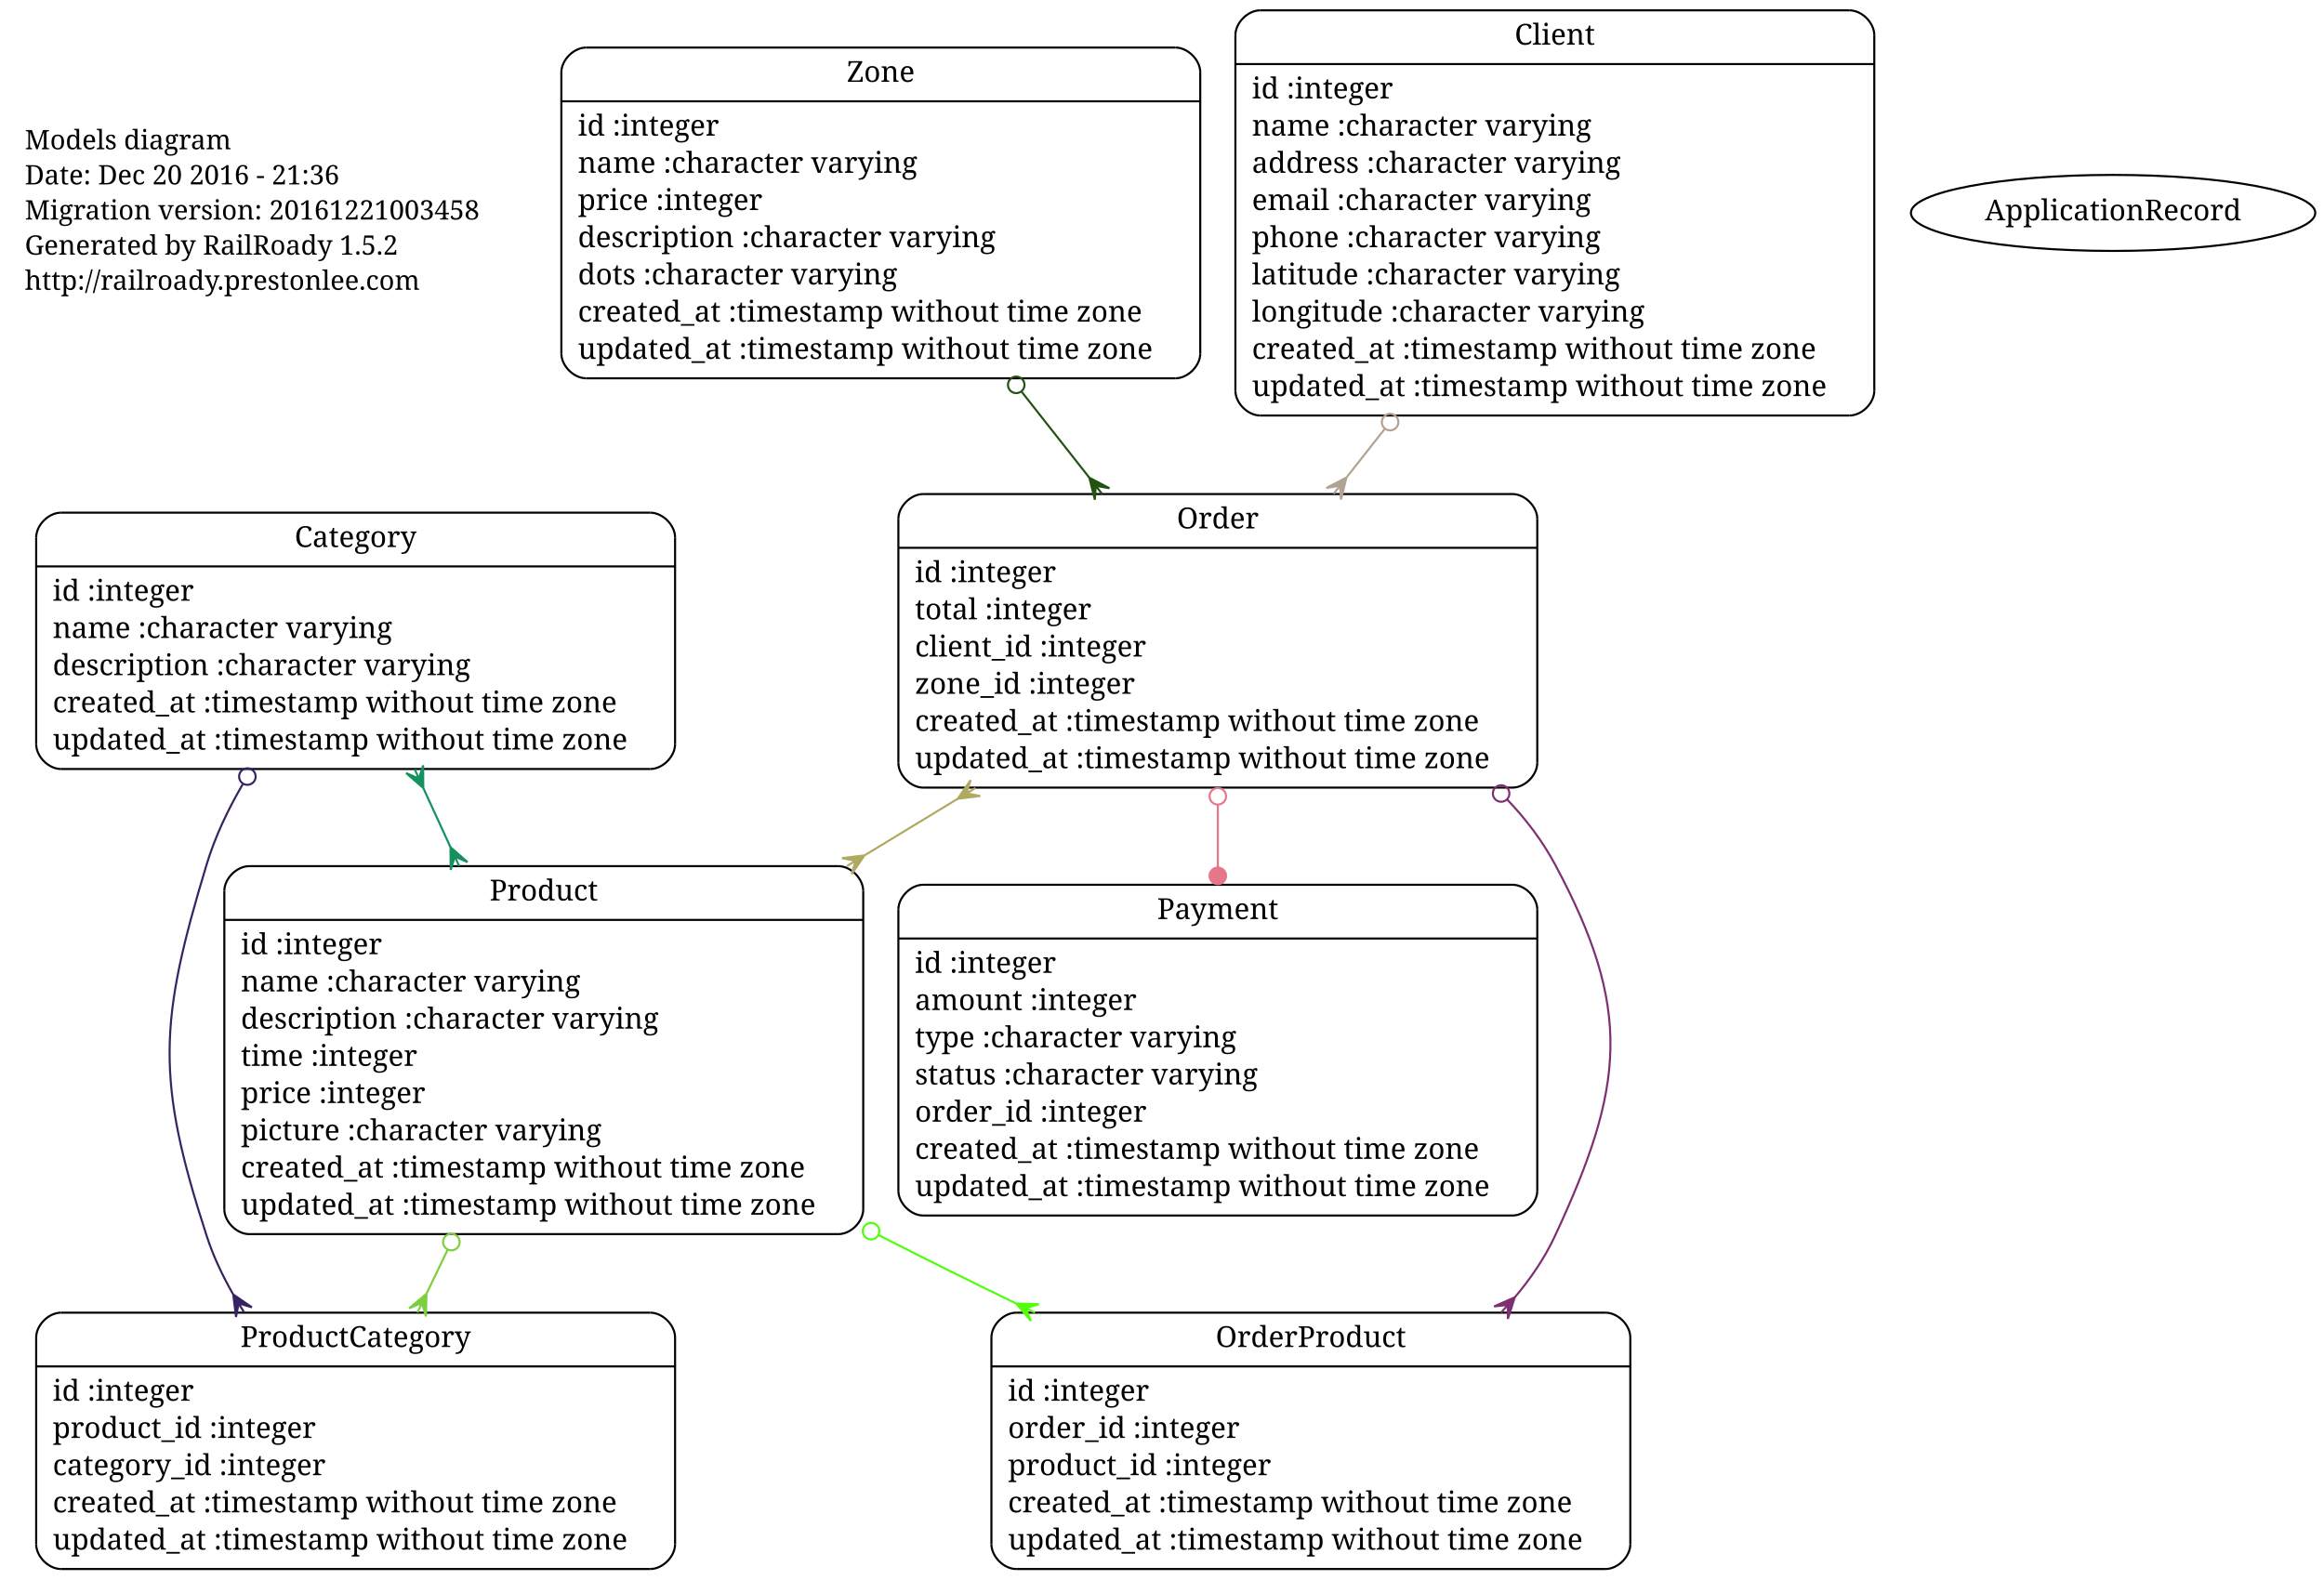
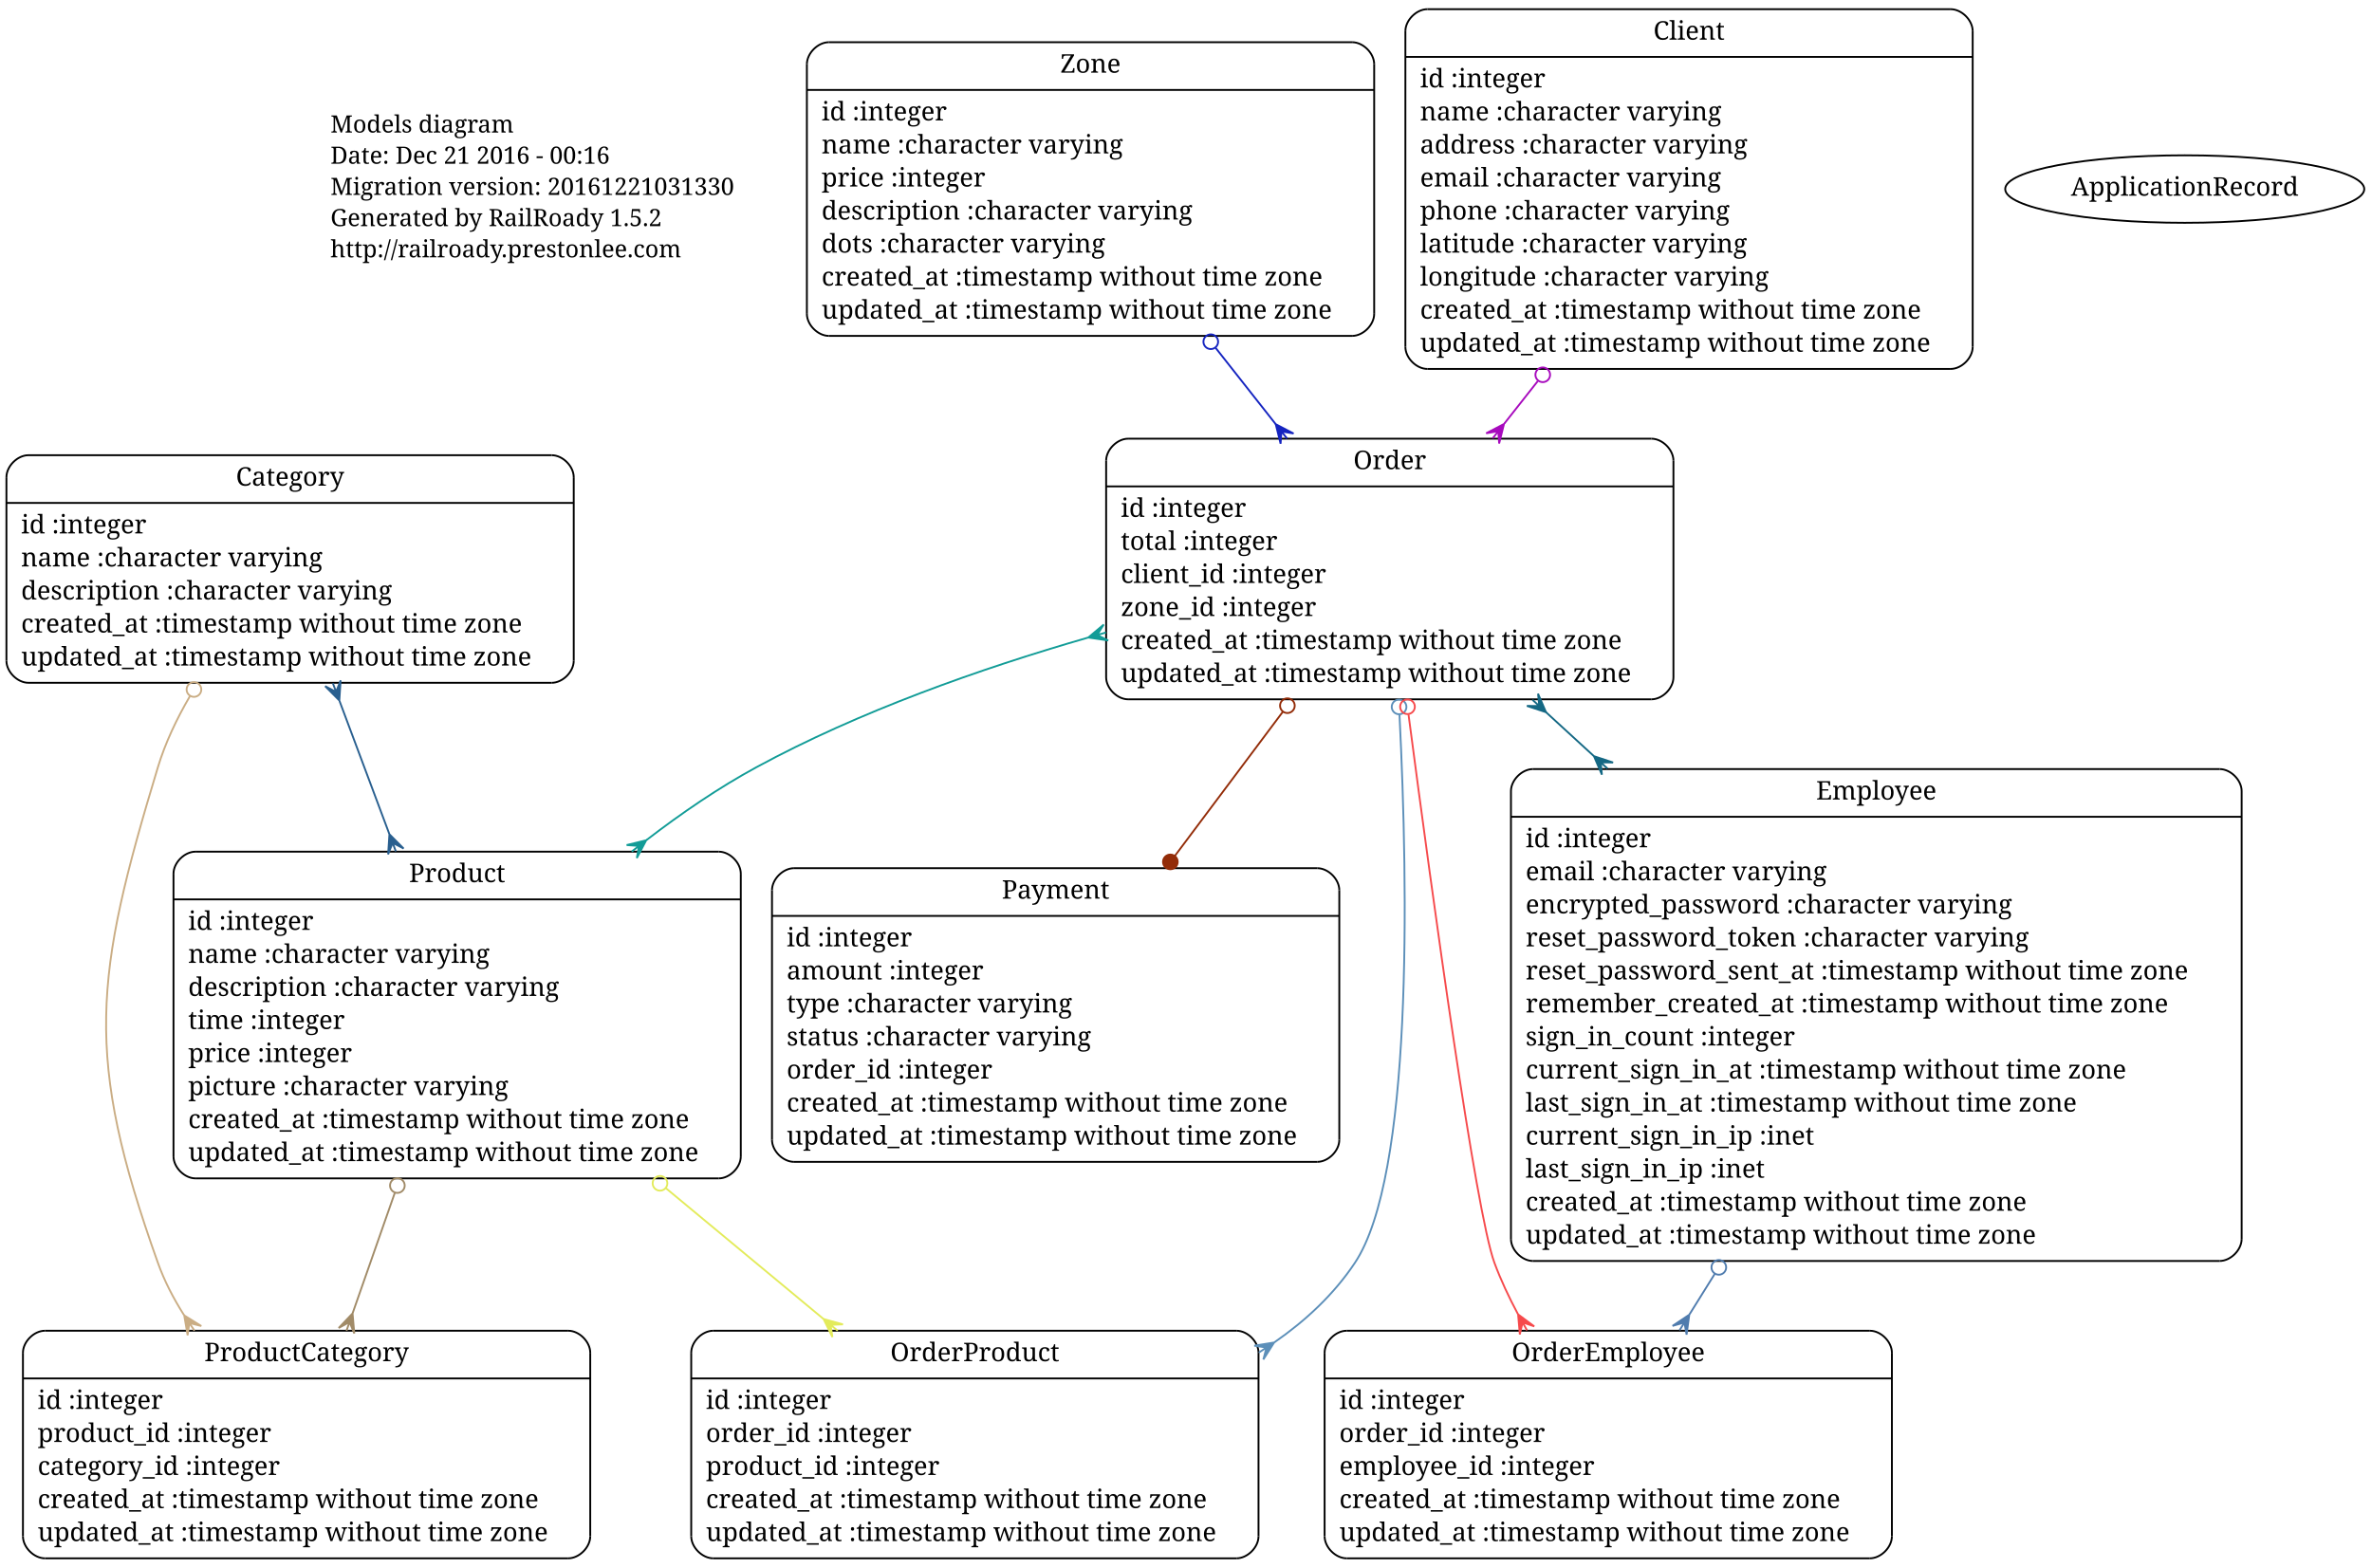
- <svg xmlns="http://www.w3.org/2000/svg" width="1124pt" height="764pt" viewBox="0.00 0.00 1124.00 764.00">
-   <g id="graph1" class="graph" transform="scale(1 1) rotate(0) translate(4 760)">
-     <polygon fill="none" stroke="none" points="-4,5 -4,-760 1121,-760 1121,5 -4,5" />
+ <svg xmlns="http://www.w3.org/2000/svg" width="1292pt" height="854pt" viewBox="0.00 0.00 1292.00 854.00">
+   <g id="graph1" class="graph" transform="scale(1 1) rotate(0) translate(4 850)">
+     <polygon fill="none" stroke="none" points="-4,5 -4,-850 1289,-850 1289,5 -4,5" />
    <g id="node1" class="node">
-       <text text-anchor="start" x="8" y="-687.8" font-family="Times Roman,serif" font-size="13.00">Models diagram</text>
-       <text text-anchor="start" x="8" y="-670.8" font-family="Times Roman,serif" font-size="13.00">Date: Dec 20 2016 - 21:36</text>
-       <text text-anchor="start" x="8" y="-653.8" font-family="Times Roman,serif" font-size="13.00">Migration version: 20161221003458</text>
-       <text text-anchor="start" x="8" y="-636.8" font-family="Times Roman,serif" font-size="13.00">Generated by RailRoady 1.5.2</text>
-       <text text-anchor="start" x="8" y="-619.8" font-family="Times Roman,serif" font-size="13.00">http://railroady.prestonlee.com</text>
+       <text text-anchor="start" x="176" y="-777.8" font-family="Times Roman,serif" font-size="13.00">Models diagram</text>
+       <text text-anchor="start" x="176" y="-760.8" font-family="Times Roman,serif" font-size="13.00">Date: Dec 21 2016 - 00:16</text>
+       <text text-anchor="start" x="176" y="-743.8" font-family="Times Roman,serif" font-size="13.00">Migration version: 20161221031330</text>
+       <text text-anchor="start" x="176" y="-726.8" font-family="Times Roman,serif" font-size="13.00">Generated by RailRoady 1.5.2</text>
+       <text text-anchor="start" x="176" y="-709.8" font-family="Times Roman,serif" font-size="13.00">http://railroady.prestonlee.com</text>
    </g>
    <g id="node2" class="node">
-       <polyline fill="none" stroke="black" points="25.5,-388 310.5,-388 " />
-       <path fill="none" stroke="black" d="M310.5,-388C316.5,-388 322.5,-394 322.5,-400" />
-       <polyline fill="none" stroke="black" points="322.5,-400 322.5,-500 " />
-       <path fill="none" stroke="black" d="M322.5,-500C322.5,-506 316.5,-512 310.5,-512" />
-       <polyline fill="none" stroke="black" points="310.5,-512 25.5,-512 " />
-       <path fill="none" stroke="black" d="M25.5,-512C19.5,-512 13.5,-506 13.5,-500" />
-       <polyline fill="none" stroke="black" points="13.5,-500 13.5,-400 " />
-       <path fill="none" stroke="black" d="M13.5,-400C13.5,-394 19.5,-388 25.5,-388" />
-       <text text-anchor="middle" x="168" y="-495.4" font-family="Times Roman,serif" font-size="14.00">Category</text>
-       <polyline fill="none" stroke="black" points="13.5,-486 322.5,-486 " />
-       <text text-anchor="start" x="21.5" y="-469.4" font-family="Times Roman,serif" font-size="14.00">id :integer</text>
-       <text text-anchor="start" x="21.5" y="-451.4" font-family="Times Roman,serif" font-size="14.00">name :character varying</text>
-       <text text-anchor="start" x="21.5" y="-433.4" font-family="Times Roman,serif" font-size="14.00">description :character varying</text>
-       <text text-anchor="start" x="21.5" y="-415.4" font-family="Times Roman,serif" font-size="14.00">created_at :timestamp without time zone</text>
-       <text text-anchor="start" x="21.5" y="-397.4" font-family="Times Roman,serif" font-size="14.00">updated_at :timestamp without time zone</text>
+       <polyline fill="none" stroke="black" points="11.5,-478 296.5,-478 " />
+       <path fill="none" stroke="black" d="M296.5,-478C302.5,-478 308.5,-484 308.5,-490" />
+       <polyline fill="none" stroke="black" points="308.5,-490 308.5,-590 " />
+       <path fill="none" stroke="black" d="M308.5,-590C308.5,-596 302.5,-602 296.5,-602" />
+       <polyline fill="none" stroke="black" points="296.5,-602 11.5,-602 " />
+       <path fill="none" stroke="black" d="M11.5,-602C5.5,-602 -0.5,-596 -0.5,-590" />
+       <polyline fill="none" stroke="black" points="-0.5,-590 -0.5,-490 " />
+       <path fill="none" stroke="black" d="M-0.5,-490C-0.5,-484 5.5,-478 11.5,-478" />
+       <text text-anchor="middle" x="154" y="-585.4" font-family="Times Roman,serif" font-size="14.00">Category</text>
+       <polyline fill="none" stroke="black" points="-0.5,-576 308.5,-576 " />
+       <text text-anchor="start" x="7.5" y="-559.4" font-family="Times Roman,serif" font-size="14.00">id :integer</text>
+       <text text-anchor="start" x="7.5" y="-541.4" font-family="Times Roman,serif" font-size="14.00">name :character varying</text>
+       <text text-anchor="start" x="7.5" y="-523.4" font-family="Times Roman,serif" font-size="14.00">description :character varying</text>
+       <text text-anchor="start" x="7.5" y="-505.4" font-family="Times Roman,serif" font-size="14.00">created_at :timestamp without time zone</text>
+       <text text-anchor="start" x="7.5" y="-487.4" font-family="Times Roman,serif" font-size="14.00">updated_at :timestamp without time zone</text>
    </g>
    <g id="node8" class="node">
-       <polyline fill="none" stroke="black" points="116.5,-163 401.5,-163 " />
-       <path fill="none" stroke="black" d="M401.5,-163C407.5,-163 413.5,-169 413.5,-175" />
-       <polyline fill="none" stroke="black" points="413.5,-175 413.5,-329 " />
-       <path fill="none" stroke="black" d="M413.5,-329C413.5,-335 407.5,-341 401.5,-341" />
-       <polyline fill="none" stroke="black" points="401.5,-341 116.5,-341 " />
-       <path fill="none" stroke="black" d="M116.5,-341C110.5,-341 104.5,-335 104.5,-329" />
-       <polyline fill="none" stroke="black" points="104.5,-329 104.5,-175 " />
-       <path fill="none" stroke="black" d="M104.5,-175C104.5,-169 110.5,-163 116.5,-163" />
-       <text text-anchor="middle" x="259" y="-324.4" font-family="Times Roman,serif" font-size="14.00">Product</text>
-       <polyline fill="none" stroke="black" points="104.5,-315 413.5,-315 " />
-       <text text-anchor="start" x="112.5" y="-298.4" font-family="Times Roman,serif" font-size="14.00">id :integer</text>
-       <text text-anchor="start" x="112.5" y="-280.4" font-family="Times Roman,serif" font-size="14.00">name :character varying</text>
-       <text text-anchor="start" x="112.5" y="-262.4" font-family="Times Roman,serif" font-size="14.00">description :character varying</text>
-       <text text-anchor="start" x="112.5" y="-244.4" font-family="Times Roman,serif" font-size="14.00">time :integer</text>
-       <text text-anchor="start" x="112.5" y="-226.4" font-family="Times Roman,serif" font-size="14.00">price :integer</text>
-       <text text-anchor="start" x="112.5" y="-208.4" font-family="Times Roman,serif" font-size="14.00">picture :character varying</text>
-       <text text-anchor="start" x="112.5" y="-190.4" font-family="Times Roman,serif" font-size="14.00">created_at :timestamp without time zone</text>
-       <text text-anchor="start" x="112.5" y="-172.4" font-family="Times Roman,serif" font-size="14.00">updated_at :timestamp without time zone</text>
+       <polyline fill="none" stroke="black" points="102.5,-208 387.5,-208 " />
+       <path fill="none" stroke="black" d="M387.5,-208C393.5,-208 399.5,-214 399.5,-220" />
+       <polyline fill="none" stroke="black" points="399.5,-220 399.5,-374 " />
+       <path fill="none" stroke="black" d="M399.5,-374C399.5,-380 393.5,-386 387.5,-386" />
+       <polyline fill="none" stroke="black" points="387.5,-386 102.5,-386 " />
+       <path fill="none" stroke="black" d="M102.5,-386C96.5,-386 90.5,-380 90.5,-374" />
+       <polyline fill="none" stroke="black" points="90.5,-374 90.5,-220 " />
+       <path fill="none" stroke="black" d="M90.5,-220C90.5,-214 96.5,-208 102.5,-208" />
+       <text text-anchor="middle" x="245" y="-369.4" font-family="Times Roman,serif" font-size="14.00">Product</text>
+       <polyline fill="none" stroke="black" points="90.5,-360 399.5,-360 " />
+       <text text-anchor="start" x="98.5" y="-343.4" font-family="Times Roman,serif" font-size="14.00">id :integer</text>
+       <text text-anchor="start" x="98.5" y="-325.4" font-family="Times Roman,serif" font-size="14.00">name :character varying</text>
+       <text text-anchor="start" x="98.5" y="-307.4" font-family="Times Roman,serif" font-size="14.00">description :character varying</text>
+       <text text-anchor="start" x="98.5" y="-289.4" font-family="Times Roman,serif" font-size="14.00">time :integer</text>
+       <text text-anchor="start" x="98.5" y="-271.4" font-family="Times Roman,serif" font-size="14.00">price :integer</text>
+       <text text-anchor="start" x="98.5" y="-253.4" font-family="Times Roman,serif" font-size="14.00">picture :character varying</text>
+       <text text-anchor="start" x="98.5" y="-235.4" font-family="Times Roman,serif" font-size="14.00">created_at :timestamp without time zone</text>
+       <text text-anchor="start" x="98.5" y="-217.4" font-family="Times Roman,serif" font-size="14.00">updated_at :timestamp without time zone</text>
    </g>
    <g id="edge4" class="edge">
-       <path fill="none" stroke="#14915e" d="M200.772,-378.695C205.022,-369.446 209.434,-359.847 213.841,-350.257" />
-       <polygon fill="#14915e" stroke="#14915e" points="200.719,-378.809 192.454,-386.016 198.631,-383.352 196.543,-387.895 196.543,-387.895 196.543,-387.895 198.631,-383.352 200.632,-389.774 200.719,-378.809 200.719,-378.809" />
-       <polygon fill="#14915e" stroke="#14915e" points="213.884,-350.164 222.149,-342.957 215.972,-345.621 218.06,-341.078 218.06,-341.078 218.06,-341.078 215.972,-345.621 213.971,-339.198 213.884,-350.164 213.884,-350.164" />
+       <path fill="none" stroke="#295f8f" d="M180.935,-468.076C189.43,-445.39 198.968,-419.921 208.036,-395.706" />
+       <polygon fill="#295f8f" stroke="#295f8f" points="180.824,-468.372 173.102,-476.159 179.07,-473.055 177.317,-477.737 177.317,-477.737 177.317,-477.737 179.07,-473.055 181.531,-479.315 180.824,-468.372 180.824,-468.372" />
+       <polygon fill="#295f8f" stroke="#295f8f" points="208.112,-395.503 215.833,-387.716 209.866,-390.82 211.619,-386.138 211.619,-386.138 211.619,-386.138 209.866,-390.82 207.405,-384.56 208.112,-395.503 208.112,-395.503" />
    </g>
    <g id="node9" class="node">
-       <polyline fill="none" stroke="black" points="25.5,-1 310.5,-1 " />
-       <path fill="none" stroke="black" d="M310.5,-1C316.5,-1 322.5,-7 322.5,-13" />
-       <polyline fill="none" stroke="black" points="322.5,-13 322.5,-113 " />
-       <path fill="none" stroke="black" d="M322.5,-113C322.5,-119 316.5,-125 310.5,-125" />
-       <polyline fill="none" stroke="black" points="310.5,-125 25.5,-125 " />
-       <path fill="none" stroke="black" d="M25.5,-125C19.5,-125 13.5,-119 13.5,-113" />
-       <polyline fill="none" stroke="black" points="13.5,-113 13.5,-13 " />
-       <path fill="none" stroke="black" d="M13.5,-13C13.5,-7 19.5,-1 25.5,-1" />
-       <text text-anchor="middle" x="168" y="-108.4" font-family="Times Roman,serif" font-size="14.00">ProductCategory</text>
-       <polyline fill="none" stroke="black" points="13.5,-99 322.5,-99 " />
-       <text text-anchor="start" x="21.5" y="-82.4" font-family="Times Roman,serif" font-size="14.00">id :integer</text>
-       <text text-anchor="start" x="21.5" y="-64.4" font-family="Times Roman,serif" font-size="14.00">product_id :integer</text>
-       <text text-anchor="start" x="21.5" y="-46.4" font-family="Times Roman,serif" font-size="14.00">category_id :integer</text>
-       <text text-anchor="start" x="21.5" y="-28.4" font-family="Times Roman,serif" font-size="14.00">created_at :timestamp without time zone</text>
-       <text text-anchor="start" x="21.5" y="-10.4" font-family="Times Roman,serif" font-size="14.00">updated_at :timestamp without time zone</text>
+       <polyline fill="none" stroke="black" points="20.5,-1 305.5,-1 " />
+       <path fill="none" stroke="black" d="M305.5,-1C311.5,-1 317.5,-7 317.5,-13" />
+       <polyline fill="none" stroke="black" points="317.5,-13 317.5,-113 " />
+       <path fill="none" stroke="black" d="M317.5,-113C317.5,-119 311.5,-125 305.5,-125" />
+       <polyline fill="none" stroke="black" points="305.5,-125 20.5,-125 " />
+       <path fill="none" stroke="black" d="M20.5,-125C14.5,-125 8.5,-119 8.5,-113" />
+       <polyline fill="none" stroke="black" points="8.5,-113 8.5,-13 " />
+       <path fill="none" stroke="black" d="M8.5,-13C8.5,-7 14.5,-1 20.5,-1" />
+       <text text-anchor="middle" x="163" y="-108.4" font-family="Times Roman,serif" font-size="14.00">ProductCategory</text>
+       <polyline fill="none" stroke="black" points="8.5,-99 317.5,-99 " />
+       <text text-anchor="start" x="16.5" y="-82.4" font-family="Times Roman,serif" font-size="14.00">id :integer</text>
+       <text text-anchor="start" x="16.5" y="-64.4" font-family="Times Roman,serif" font-size="14.00">product_id :integer</text>
+       <text text-anchor="start" x="16.5" y="-46.4" font-family="Times Roman,serif" font-size="14.00">category_id :integer</text>
+       <text text-anchor="start" x="16.5" y="-28.4" font-family="Times Roman,serif" font-size="14.00">created_at :timestamp without time zone</text>
+       <text text-anchor="start" x="16.5" y="-10.4" font-family="Times Roman,serif" font-size="14.00">updated_at :timestamp without time zone</text>
    </g>
    <g id="edge2" class="edge">
-       <path fill="none" stroke="#372361" d="M113.404,-380.639C106.246,-368.363 100.012,-355.252 96,-342 72.817,-265.433 71.26,-238.079 96,-162 99.105,-152.451 103.517,-143.054 108.647,-134.078" />
-       <ellipse fill="none" stroke="#372361" cx="115.644" cy="-384.343" rx="4" ry="4" />
-       <polygon fill="#372361" stroke="#372361" points="108.813,-133.805 117.844,-127.585 111.404,-129.529 113.995,-125.253 113.995,-125.253 113.995,-125.253 111.404,-129.529 110.147,-122.921 108.813,-133.805 108.813,-133.805" />
+       <path fill="none" stroke="#caad84" d="M99.404,-470.639C92.246,-458.363 86.012,-445.252 82,-432 47.226,-317.149 41.658,-275.015 82,-162 85.508,-152.173 90.456,-142.619 96.199,-133.568" />
+       <ellipse fill="none" stroke="#caad84" cx="101.644" cy="-474.343" rx="4" ry="4" />
+       <polygon fill="#caad84" stroke="#caad84" points="96.346,-133.35 105.661,-127.563 99.136,-129.201 101.926,-125.052 101.926,-125.052 101.926,-125.052 99.136,-129.201 98.192,-122.54 96.346,-133.35 96.346,-133.35" />
    </g>
    <g id="node3" class="node">
-       <polyline fill="none" stroke="black" points="442.5,-379 727.5,-379 " />
-       <path fill="none" stroke="black" d="M727.5,-379C733.5,-379 739.5,-385 739.5,-391" />
-       <polyline fill="none" stroke="black" points="739.5,-391 739.5,-509 " />
-       <path fill="none" stroke="black" d="M739.5,-509C739.5,-515 733.5,-521 727.5,-521" />
-       <polyline fill="none" stroke="black" points="727.5,-521 442.5,-521 " />
-       <path fill="none" stroke="black" d="M442.5,-521C436.5,-521 430.5,-515 430.5,-509" />
-       <polyline fill="none" stroke="black" points="430.5,-509 430.5,-391 " />
-       <path fill="none" stroke="black" d="M430.5,-391C430.5,-385 436.5,-379 442.5,-379" />
-       <text text-anchor="middle" x="585" y="-504.4" font-family="Times Roman,serif" font-size="14.00">Order</text>
-       <polyline fill="none" stroke="black" points="430.5,-495 739.5,-495 " />
-       <text text-anchor="start" x="438.5" y="-478.4" font-family="Times Roman,serif" font-size="14.00">id :integer</text>
-       <text text-anchor="start" x="438.5" y="-460.4" font-family="Times Roman,serif" font-size="14.00">total :integer</text>
-       <text text-anchor="start" x="438.5" y="-442.4" font-family="Times Roman,serif" font-size="14.00">client_id :integer</text>
-       <text text-anchor="start" x="438.5" y="-424.4" font-family="Times Roman,serif" font-size="14.00">zone_id :integer</text>
-       <text text-anchor="start" x="438.5" y="-406.4" font-family="Times Roman,serif" font-size="14.00">created_at :timestamp without time zone</text>
-       <text text-anchor="start" x="438.5" y="-388.4" font-family="Times Roman,serif" font-size="14.00">updated_at :timestamp without time zone</text>
+       <polyline fill="none" stroke="black" points="610.5,-469 895.5,-469 " />
+       <path fill="none" stroke="black" d="M895.5,-469C901.5,-469 907.5,-475 907.5,-481" />
+       <polyline fill="none" stroke="black" points="907.5,-481 907.5,-599 " />
+       <path fill="none" stroke="black" d="M907.5,-599C907.5,-605 901.5,-611 895.5,-611" />
+       <polyline fill="none" stroke="black" points="895.5,-611 610.5,-611 " />
+       <path fill="none" stroke="black" d="M610.5,-611C604.5,-611 598.5,-605 598.5,-599" />
+       <polyline fill="none" stroke="black" points="598.5,-599 598.5,-481 " />
+       <path fill="none" stroke="black" d="M598.5,-481C598.5,-475 604.5,-469 610.5,-469" />
+       <text text-anchor="middle" x="753" y="-594.4" font-family="Times Roman,serif" font-size="14.00">Order</text>
+       <polyline fill="none" stroke="black" points="598.5,-585 907.5,-585 " />
+       <text text-anchor="start" x="606.5" y="-568.4" font-family="Times Roman,serif" font-size="14.00">id :integer</text>
+       <text text-anchor="start" x="606.5" y="-550.4" font-family="Times Roman,serif" font-size="14.00">total :integer</text>
+       <text text-anchor="start" x="606.5" y="-532.4" font-family="Times Roman,serif" font-size="14.00">client_id :integer</text>
+       <text text-anchor="start" x="606.5" y="-514.4" font-family="Times Roman,serif" font-size="14.00">zone_id :integer</text>
+       <text text-anchor="start" x="606.5" y="-496.4" font-family="Times Roman,serif" font-size="14.00">created_at :timestamp without time zone</text>
+       <text text-anchor="start" x="606.5" y="-478.4" font-family="Times Roman,serif" font-size="14.00">updated_at :timestamp without time zone</text>
    </g>
    <g id="node4" class="node">
-       <polyline fill="none" stroke="black" points="442.5,-172 727.5,-172 " />
-       <path fill="none" stroke="black" d="M727.5,-172C733.5,-172 739.5,-178 739.5,-184" />
-       <polyline fill="none" stroke="black" points="739.5,-184 739.5,-320 " />
-       <path fill="none" stroke="black" d="M739.5,-320C739.5,-326 733.5,-332 727.5,-332" />
-       <polyline fill="none" stroke="black" points="727.5,-332 442.5,-332 " />
-       <path fill="none" stroke="black" d="M442.5,-332C436.5,-332 430.5,-326 430.5,-320" />
-       <polyline fill="none" stroke="black" points="430.5,-320 430.5,-184 " />
-       <path fill="none" stroke="black" d="M430.5,-184C430.5,-178 436.5,-172 442.5,-172" />
-       <text text-anchor="middle" x="585" y="-315.4" font-family="Times Roman,serif" font-size="14.00">Payment</text>
-       <polyline fill="none" stroke="black" points="430.5,-306 739.5,-306 " />
-       <text text-anchor="start" x="438.5" y="-289.4" font-family="Times Roman,serif" font-size="14.00">id :integer</text>
-       <text text-anchor="start" x="438.5" y="-271.4" font-family="Times Roman,serif" font-size="14.00">amount :integer</text>
-       <text text-anchor="start" x="438.5" y="-253.4" font-family="Times Roman,serif" font-size="14.00">type :character varying</text>
-       <text text-anchor="start" x="438.5" y="-235.4" font-family="Times Roman,serif" font-size="14.00">status :character varying</text>
-       <text text-anchor="start" x="438.5" y="-217.4" font-family="Times Roman,serif" font-size="14.00">order_id :integer</text>
-       <text text-anchor="start" x="438.5" y="-199.4" font-family="Times Roman,serif" font-size="14.00">created_at :timestamp without time zone</text>
-       <text text-anchor="start" x="438.5" y="-181.4" font-family="Times Roman,serif" font-size="14.00">updated_at :timestamp without time zone</text>
+       <polyline fill="none" stroke="black" points="428.5,-217 713.5,-217 " />
+       <path fill="none" stroke="black" d="M713.5,-217C719.5,-217 725.5,-223 725.5,-229" />
+       <polyline fill="none" stroke="black" points="725.5,-229 725.5,-365 " />
+       <path fill="none" stroke="black" d="M725.5,-365C725.5,-371 719.5,-377 713.5,-377" />
+       <polyline fill="none" stroke="black" points="713.5,-377 428.5,-377 " />
+       <path fill="none" stroke="black" d="M428.5,-377C422.5,-377 416.5,-371 416.5,-365" />
+       <polyline fill="none" stroke="black" points="416.5,-365 416.5,-229 " />
+       <path fill="none" stroke="black" d="M416.5,-229C416.5,-223 422.5,-217 428.5,-217" />
+       <text text-anchor="middle" x="571" y="-360.4" font-family="Times Roman,serif" font-size="14.00">Payment</text>
+       <polyline fill="none" stroke="black" points="416.5,-351 725.5,-351 " />
+       <text text-anchor="start" x="424.5" y="-334.4" font-family="Times Roman,serif" font-size="14.00">id :integer</text>
+       <text text-anchor="start" x="424.5" y="-316.4" font-family="Times Roman,serif" font-size="14.00">amount :integer</text>
+       <text text-anchor="start" x="424.5" y="-298.4" font-family="Times Roman,serif" font-size="14.00">type :character varying</text>
+       <text text-anchor="start" x="424.5" y="-280.4" font-family="Times Roman,serif" font-size="14.00">status :character varying</text>
+       <text text-anchor="start" x="424.5" y="-262.4" font-family="Times Roman,serif" font-size="14.00">order_id :integer</text>
+       <text text-anchor="start" x="424.5" y="-244.4" font-family="Times Roman,serif" font-size="14.00">created_at :timestamp without time zone</text>
+       <text text-anchor="start" x="424.5" y="-226.4" font-family="Times Roman,serif" font-size="14.00">updated_at :timestamp without time zone</text>
+     </g>
+     <g id="edge14" class="edge">
+       <path fill="none" stroke="#932c08" d="M694.782,-462.27C676.029,-437.232 655.132,-409.331 635.928,-383.689" />
+       <ellipse fill="none" stroke="#932c08" cx="697.226" cy="-465.532" rx="4" ry="4" />
+       <ellipse fill="#932c08" stroke="#932c08" cx="633.482" cy="-380.423" rx="4" ry="4" />
+     </g>
+     <g id="node7" class="node">
+       <polyline fill="none" stroke="black" points="384.5,-1 669.5,-1 " />
+       <path fill="none" stroke="black" d="M669.5,-1C675.5,-1 681.5,-7 681.5,-13" />
+       <polyline fill="none" stroke="black" points="681.5,-13 681.5,-113 " />
+       <path fill="none" stroke="black" d="M681.5,-113C681.5,-119 675.5,-125 669.5,-125" />
+       <polyline fill="none" stroke="black" points="669.5,-125 384.5,-125 " />
+       <path fill="none" stroke="black" d="M384.5,-125C378.5,-125 372.5,-119 372.5,-113" />
+       <polyline fill="none" stroke="black" points="372.5,-113 372.5,-13 " />
+       <path fill="none" stroke="black" d="M372.5,-13C372.5,-7 378.5,-1 384.5,-1" />
+       <text text-anchor="middle" x="527" y="-108.4" font-family="Times Roman,serif" font-size="14.00">OrderProduct</text>
+       <polyline fill="none" stroke="black" points="372.5,-99 681.5,-99 " />
+       <text text-anchor="start" x="380.5" y="-82.4" font-family="Times Roman,serif" font-size="14.00">id :integer</text>
+       <text text-anchor="start" x="380.5" y="-64.4" font-family="Times Roman,serif" font-size="14.00">order_id :integer</text>
+       <text text-anchor="start" x="380.5" y="-46.4" font-family="Times Roman,serif" font-size="14.00">product_id :integer</text>
+       <text text-anchor="start" x="380.5" y="-28.4" font-family="Times Roman,serif" font-size="14.00">created_at :timestamp without time zone</text>
+       <text text-anchor="start" x="380.5" y="-10.4" font-family="Times Roman,serif" font-size="14.00">updated_at :timestamp without time zone</text>
+     </g>
+     <g id="edge6" class="edge">
+       <path fill="none" stroke="#5c8fb9" d="M758.282,-460.6C763.118,-364.353 765.406,-209.165 734,-162 722.568,-144.832 707.293,-130.559 690.196,-118.711" />
+       <ellipse fill="none" stroke="#5c8fb9" cx="758.061" cy="-464.867" rx="4" ry="4" />
+       <polygon fill="#5c8fb9" stroke="#5c8fb9" points="690.015,-118.592 684.143,-109.331 685.841,-115.84 681.666,-113.088 681.666,-113.088 681.666,-113.088 685.841,-115.84 679.189,-116.846 690.015,-118.592 690.015,-118.592" />
+     </g>
+     <g id="edge8" class="edge">
+       <path fill="none" stroke="#129c97" d="M588.616,-502.62C529.618,-485.611 463.901,-462.361 408,-432 387.517,-420.875 367.176,-406.974 348.164,-392.355" />
+       <polygon fill="#129c97" stroke="#129c97" points="588.785,-502.668 597.173,-509.732 593.594,-504.036 598.404,-505.403 598.404,-505.403 598.404,-505.403 593.594,-504.036 599.634,-501.075 588.785,-502.668 588.785,-502.668" />
+       <polygon fill="#129c97" stroke="#129c97" points="347.98,-392.211 342.873,-382.507 344.041,-389.132 340.102,-386.053 340.102,-386.053 340.102,-386.053 344.041,-389.132 337.33,-389.598 347.98,-392.211 347.98,-392.211" />
+     </g>
+     <g id="node11" class="node">
+       <polyline fill="none" stroke="black" points="729.5,-1 1014.5,-1 " />
+       <path fill="none" stroke="black" d="M1014.5,-1C1020.5,-1 1026.5,-7 1026.5,-13" />
+       <polyline fill="none" stroke="black" points="1026.5,-13 1026.5,-113 " />
+       <path fill="none" stroke="black" d="M1026.5,-113C1026.5,-119 1020.5,-125 1014.5,-125" />
+       <polyline fill="none" stroke="black" points="1014.5,-125 729.5,-125 " />
+       <path fill="none" stroke="black" d="M729.5,-125C723.5,-125 717.5,-119 717.5,-113" />
+       <polyline fill="none" stroke="black" points="717.5,-113 717.5,-13 " />
+       <path fill="none" stroke="black" d="M717.5,-13C717.5,-7 723.5,-1 729.5,-1" />
+       <text text-anchor="middle" x="872" y="-108.4" font-family="Times Roman,serif" font-size="14.00">OrderEmployee</text>
+       <polyline fill="none" stroke="black" points="717.5,-99 1026.5,-99 " />
+       <text text-anchor="start" x="725.5" y="-82.4" font-family="Times Roman,serif" font-size="14.00">id :integer</text>
+       <text text-anchor="start" x="725.5" y="-64.4" font-family="Times Roman,serif" font-size="14.00">order_id :integer</text>
+       <text text-anchor="start" x="725.5" y="-46.4" font-family="Times Roman,serif" font-size="14.00">employee_id :integer</text>
+       <text text-anchor="start" x="725.5" y="-28.4" font-family="Times Roman,serif" font-size="14.00">created_at :timestamp without time zone</text>
+       <text text-anchor="start" x="725.5" y="-10.4" font-family="Times Roman,serif" font-size="14.00">updated_at :timestamp without time zone</text>
    </g>
    <g id="edge10" class="edge">
-       <path fill="none" stroke="#e67789" d="M585,-370.588C585,-360.643 585,-350.423 585,-340.352" />
-       <ellipse fill="none" stroke="#e67789" cx="585" cy="-374.797" rx="4" ry="4" />
-       <ellipse fill="#e67789" stroke="#e67789" cx="585" cy="-336.316" rx="4" ry="4" />
-     </g>
-     <g id="node7" class="node">
-       <polyline fill="none" stroke="black" points="487.5,-1 772.5,-1 " />
-       <path fill="none" stroke="black" d="M772.5,-1C778.5,-1 784.5,-7 784.5,-13" />
-       <polyline fill="none" stroke="black" points="784.5,-13 784.5,-113 " />
-       <path fill="none" stroke="black" d="M784.5,-113C784.5,-119 778.5,-125 772.5,-125" />
-       <polyline fill="none" stroke="black" points="772.5,-125 487.5,-125 " />
-       <path fill="none" stroke="black" d="M487.5,-125C481.5,-125 475.5,-119 475.5,-113" />
-       <polyline fill="none" stroke="black" points="475.5,-113 475.5,-13 " />
-       <path fill="none" stroke="black" d="M475.5,-13C475.5,-7 481.5,-1 487.5,-1" />
-       <text text-anchor="middle" x="630" y="-108.4" font-family="Times Roman,serif" font-size="14.00">OrderProduct</text>
-       <polyline fill="none" stroke="black" points="475.5,-99 784.5,-99 " />
-       <text text-anchor="start" x="483.5" y="-82.4" font-family="Times Roman,serif" font-size="14.00">id :integer</text>
-       <text text-anchor="start" x="483.5" y="-64.4" font-family="Times Roman,serif" font-size="14.00">order_id :integer</text>
-       <text text-anchor="start" x="483.5" y="-46.4" font-family="Times Roman,serif" font-size="14.00">product_id :integer</text>
-       <text text-anchor="start" x="483.5" y="-28.4" font-family="Times Roman,serif" font-size="14.00">created_at :timestamp without time zone</text>
-       <text text-anchor="start" x="483.5" y="-10.4" font-family="Times Roman,serif" font-size="14.00">updated_at :timestamp without time zone</text>
-     </g>
-     <g id="edge6" class="edge">
-       <path fill="none" stroke="#7e2f72" d="M724.948,-373.226C733.975,-363.786 741.882,-353.393 748,-342 785.849,-271.52 781.812,-234.503 748,-162 743.055,-151.397 736.354,-141.527 728.642,-132.448" />
-       <ellipse fill="none" stroke="#7e2f72" cx="722.018" cy="-376.153" rx="4" ry="4" />
-       <polygon fill="#7e2f72" stroke="#7e2f72" points="728.635,-132.44 725.285,-121.998 725.288,-128.725 721.942,-125.01 721.942,-125.01 721.942,-125.01 725.288,-128.725 718.598,-128.022 728.635,-132.44 728.635,-132.44" />
-     </g>
-     <g id="edge8" class="edge">
-       <path fill="none" stroke="#b0a961" d="M459.201,-373.594C444.525,-364.681 429.423,-355.509 414.408,-346.389" />
-       <polygon fill="#b0a961" stroke="#b0a961" points="459.22,-373.606 465.431,-382.643 463.494,-376.202 467.767,-378.797 467.767,-378.797 467.767,-378.797 463.494,-376.202 470.103,-374.951 459.22,-373.606 459.22,-373.606" />
-       <polygon fill="#b0a961" stroke="#b0a961" points="414.128,-346.219 407.917,-337.182 409.854,-343.623 405.581,-341.028 405.581,-341.028 405.581,-341.028 409.854,-343.623 403.245,-344.874 414.128,-346.219 414.128,-346.219" />
+       <path fill="none" stroke="#f64a4c" d="M763.198,-460.749C776.662,-358.215 799.848,-189.42 810,-162 813.459,-152.657 817.874,-143.255 822.749,-134.159" />
+       <ellipse fill="none" stroke="#f64a4c" cx="762.645" cy="-464.964" rx="4" ry="4" />
+       <polygon fill="#f64a4c" stroke="#f64a4c" points="822.888,-133.912 831.69,-127.373 825.324,-129.546 827.761,-125.18 827.761,-125.18 827.761,-125.18 825.324,-129.546 823.832,-122.987 822.888,-133.912 822.888,-133.912" />
+     </g>
+     <g id="node12" class="node">
+       <polyline fill="none" stroke="black" points="831,-163 1205,-163 " />
+       <path fill="none" stroke="black" d="M1205,-163C1211,-163 1217,-169 1217,-175" />
+       <polyline fill="none" stroke="black" points="1217,-175 1217,-419 " />
+       <path fill="none" stroke="black" d="M1217,-419C1217,-425 1211,-431 1205,-431" />
+       <polyline fill="none" stroke="black" points="1205,-431 831,-431 " />
+       <path fill="none" stroke="black" d="M831,-431C825,-431 819,-425 819,-419" />
+       <polyline fill="none" stroke="black" points="819,-419 819,-175 " />
+       <path fill="none" stroke="black" d="M819,-175C819,-169 825,-163 831,-163" />
+       <text text-anchor="middle" x="1018" y="-414.4" font-family="Times Roman,serif" font-size="14.00">Employee</text>
+       <polyline fill="none" stroke="black" points="819,-405 1217,-405 " />
+       <text text-anchor="start" x="827" y="-388.4" font-family="Times Roman,serif" font-size="14.00">id :integer</text>
+       <text text-anchor="start" x="827" y="-370.4" font-family="Times Roman,serif" font-size="14.00">email :character varying</text>
+       <text text-anchor="start" x="827" y="-352.4" font-family="Times Roman,serif" font-size="14.00">encrypted_password :character varying</text>
+       <text text-anchor="start" x="827" y="-334.4" font-family="Times Roman,serif" font-size="14.00">reset_password_token :character varying</text>
+       <text text-anchor="start" x="827" y="-316.4" font-family="Times Roman,serif" font-size="14.00">reset_password_sent_at :timestamp without time zone</text>
+       <text text-anchor="start" x="827" y="-298.4" font-family="Times Roman,serif" font-size="14.00">remember_created_at :timestamp without time zone</text>
+       <text text-anchor="start" x="827" y="-280.4" font-family="Times Roman,serif" font-size="14.00">sign_in_count :integer</text>
+       <text text-anchor="start" x="827" y="-262.4" font-family="Times Roman,serif" font-size="14.00">current_sign_in_at :timestamp without time zone</text>
+       <text text-anchor="start" x="827" y="-244.4" font-family="Times Roman,serif" font-size="14.00">last_sign_in_at :timestamp without time zone</text>
+       <text text-anchor="start" x="827" y="-226.4" font-family="Times Roman,serif" font-size="14.00">current_sign_in_ip :inet</text>
+       <text text-anchor="start" x="827" y="-208.4" font-family="Times Roman,serif" font-size="14.00">last_sign_in_ip :inet</text>
+       <text text-anchor="start" x="827" y="-190.4" font-family="Times Roman,serif" font-size="14.00">created_at :timestamp without time zone</text>
+       <text text-anchor="start" x="827" y="-172.4" font-family="Times Roman,serif" font-size="14.00">updated_at :timestamp without time zone</text>
+     </g>
+     <g id="edge12" class="edge">
+       <path fill="none" stroke="#146884" d="M838.106,-461.96C846.534,-454.231 855.258,-446.232 864.112,-438.113" />
+       <polygon fill="#146884" stroke="#146884" points="838.089,-461.975 827.677,-465.417 834.403,-465.355 830.718,-468.734 830.718,-468.734 830.718,-468.734 834.403,-465.355 833.76,-472.051 838.089,-461.975 838.089,-461.975" />
+       <polygon fill="#146884" stroke="#146884" points="864.206,-438.026 874.618,-434.584 867.891,-434.647 871.576,-431.268 871.576,-431.268 871.576,-431.268 867.891,-434.647 868.535,-427.951 864.206,-438.026 864.206,-438.026" />
    </g>
    <g id="node5" class="node">
-       <polyline fill="none" stroke="black" points="279.5,-577 564.5,-577 " />
-       <path fill="none" stroke="black" d="M564.5,-577C570.5,-577 576.5,-583 576.5,-589" />
-       <polyline fill="none" stroke="black" points="576.5,-589 576.5,-725 " />
-       <path fill="none" stroke="black" d="M576.5,-725C576.5,-731 570.5,-737 564.5,-737" />
-       <polyline fill="none" stroke="black" points="564.5,-737 279.5,-737 " />
-       <path fill="none" stroke="black" d="M279.5,-737C273.5,-737 267.5,-731 267.5,-725" />
-       <polyline fill="none" stroke="black" points="267.5,-725 267.5,-589 " />
-       <path fill="none" stroke="black" d="M267.5,-589C267.5,-583 273.5,-577 279.5,-577" />
-       <text text-anchor="middle" x="422" y="-720.4" font-family="Times Roman,serif" font-size="14.00">Zone</text>
-       <polyline fill="none" stroke="black" points="267.5,-711 576.5,-711 " />
-       <text text-anchor="start" x="275.5" y="-694.4" font-family="Times Roman,serif" font-size="14.00">id :integer</text>
-       <text text-anchor="start" x="275.5" y="-676.4" font-family="Times Roman,serif" font-size="14.00">name :character varying</text>
-       <text text-anchor="start" x="275.5" y="-658.4" font-family="Times Roman,serif" font-size="14.00">price :integer</text>
-       <text text-anchor="start" x="275.5" y="-640.4" font-family="Times Roman,serif" font-size="14.00">description :character varying</text>
-       <text text-anchor="start" x="275.5" y="-622.4" font-family="Times Roman,serif" font-size="14.00">dots :character varying</text>
-       <text text-anchor="start" x="275.5" y="-604.4" font-family="Times Roman,serif" font-size="14.00">created_at :timestamp without time zone</text>
-       <text text-anchor="start" x="275.5" y="-586.4" font-family="Times Roman,serif" font-size="14.00">updated_at :timestamp without time zone</text>
-     </g>
-     <g id="edge12" class="edge">
-       <path fill="none" stroke="#235313" d="M490.153,-570.45C500.986,-556.693 512.142,-542.525 522.828,-528.954" />
-       <ellipse fill="none" stroke="#235313" cx="487.495" cy="-573.826" rx="4" ry="4" />
-       <polygon fill="#235313" stroke="#235313" points="522.873,-528.897 532.595,-523.825 525.966,-524.969 529.06,-521.041 529.06,-521.041 529.06,-521.041 525.966,-524.969 525.524,-518.257 522.873,-528.897 522.873,-528.897" />
+       <polyline fill="none" stroke="black" points="447.5,-667 732.5,-667 " />
+       <path fill="none" stroke="black" d="M732.5,-667C738.5,-667 744.5,-673 744.5,-679" />
+       <polyline fill="none" stroke="black" points="744.5,-679 744.5,-815 " />
+       <path fill="none" stroke="black" d="M744.5,-815C744.5,-821 738.5,-827 732.5,-827" />
+       <polyline fill="none" stroke="black" points="732.5,-827 447.5,-827 " />
+       <path fill="none" stroke="black" d="M447.5,-827C441.5,-827 435.5,-821 435.5,-815" />
+       <polyline fill="none" stroke="black" points="435.5,-815 435.5,-679 " />
+       <path fill="none" stroke="black" d="M435.5,-679C435.5,-673 441.5,-667 447.5,-667" />
+       <text text-anchor="middle" x="590" y="-810.4" font-family="Times Roman,serif" font-size="14.00">Zone</text>
+       <polyline fill="none" stroke="black" points="435.5,-801 744.5,-801 " />
+       <text text-anchor="start" x="443.5" y="-784.4" font-family="Times Roman,serif" font-size="14.00">id :integer</text>
+       <text text-anchor="start" x="443.5" y="-766.4" font-family="Times Roman,serif" font-size="14.00">name :character varying</text>
+       <text text-anchor="start" x="443.5" y="-748.4" font-family="Times Roman,serif" font-size="14.00">price :integer</text>
+       <text text-anchor="start" x="443.5" y="-730.4" font-family="Times Roman,serif" font-size="14.00">description :character varying</text>
+       <text text-anchor="start" x="443.5" y="-712.4" font-family="Times Roman,serif" font-size="14.00">dots :character varying</text>
+       <text text-anchor="start" x="443.5" y="-694.4" font-family="Times Roman,serif" font-size="14.00">created_at :timestamp without time zone</text>
+       <text text-anchor="start" x="443.5" y="-676.4" font-family="Times Roman,serif" font-size="14.00">updated_at :timestamp without time zone</text>
+     </g>
+     <g id="edge16" class="edge">
+       <path fill="none" stroke="#1524c0" d="M658.153,-660.45C668.986,-646.693 680.142,-632.525 690.828,-618.954" />
+       <ellipse fill="none" stroke="#1524c0" cx="655.495" cy="-663.826" rx="4" ry="4" />
+       <polygon fill="#1524c0" stroke="#1524c0" points="690.873,-618.897 700.595,-613.825 693.966,-614.969 697.06,-611.041 697.06,-611.041 697.06,-611.041 693.966,-614.969 693.524,-608.257 690.873,-618.897 690.873,-618.897" />
    </g>
    <g id="node6" class="node">
-       <ellipse fill="none" stroke="black" cx="1018" cy="-657" rx="97.789" ry="18.385" />
-       <text text-anchor="middle" x="1018" y="-653.4" font-family="Times Roman,serif" font-size="14.00">ApplicationRecord</text>
-     </g>
-     <g id="edge16" class="edge">
-       <path fill="none" stroke="#51fe0b" d="M420.975,-162.527C421.317,-162.351 421.659,-162.175 422,-162 443.028,-151.203 465.434,-140.114 487.461,-129.444" />
-       <ellipse fill="none" stroke="#51fe0b" cx="417.298" cy="-164.427" rx="4" ry="4" />
-       <polygon fill="#51fe0b" stroke="#51fe0b" points="487.534,-129.408 498.496,-129.111 492.037,-127.234 496.539,-125.059 496.539,-125.059 496.539,-125.059 492.037,-127.234 494.582,-121.007 487.534,-129.408 487.534,-129.408" />
-     </g>
-     <g id="edge14" class="edge">
-       <path fill="none" stroke="#7dcf3f" d="M212.442,-155.302C209.052,-148.261 205.67,-141.237 202.371,-134.386" />
-       <ellipse fill="none" stroke="#7dcf3f" cx="214.296" cy="-159.154" rx="4" ry="4" />
-       <polygon fill="#7dcf3f" stroke="#7dcf3f" points="202.269,-134.174 201.985,-123.212 200.1,-129.669 197.931,-125.164 197.931,-125.164 197.931,-125.164 200.1,-129.669 193.876,-127.117 202.269,-134.174 202.269,-134.174" />
+       <ellipse fill="none" stroke="black" cx="1186" cy="-747" rx="97.789" ry="18.385" />
+       <text text-anchor="middle" x="1186" y="-743.4" font-family="Times Roman,serif" font-size="14.00">ApplicationRecord</text>
+     </g>
+     <g id="edge20" class="edge">
+       <path fill="none" stroke="#e3eb5b" d="M358.691,-202.66C387.369,-178.864 417.615,-153.766 444.434,-131.513" />
+       <ellipse fill="none" stroke="#e3eb5b" cx="355.495" cy="-205.313" rx="4" ry="4" />
+       <polygon fill="#e3eb5b" stroke="#e3eb5b" points="444.575,-131.395 455.144,-128.473 448.423,-128.202 452.271,-125.009 452.271,-125.009 452.271,-125.009 448.423,-128.202 449.397,-121.546 444.575,-131.395 444.575,-131.395" />
+     </g>
+     <g id="edge18" class="edge">
+       <path fill="none" stroke="#a18b68" d="M211.023,-200.041C203.348,-178.14 195.335,-155.273 188.103,-134.635" />
+       <ellipse fill="none" stroke="#a18b68" cx="212.443" cy="-204.092" rx="4" ry="4" />
+       <polygon fill="#a18b68" stroke="#a18b68" points="188.037,-134.447 188.977,-123.521 186.383,-129.728 184.73,-125.009 184.73,-125.009 184.73,-125.009 186.383,-129.728 180.483,-126.498 188.037,-134.447 188.037,-134.447" />
    </g>
    <g id="node10" class="node">
-       <polyline fill="none" stroke="black" points="605.5,-559 890.5,-559 " />
-       <path fill="none" stroke="black" d="M890.5,-559C896.5,-559 902.5,-565 902.5,-571" />
-       <polyline fill="none" stroke="black" points="902.5,-571 902.5,-743 " />
-       <path fill="none" stroke="black" d="M902.5,-743C902.5,-749 896.5,-755 890.5,-755" />
-       <polyline fill="none" stroke="black" points="890.5,-755 605.5,-755 " />
-       <path fill="none" stroke="black" d="M605.5,-755C599.5,-755 593.5,-749 593.5,-743" />
-       <polyline fill="none" stroke="black" points="593.5,-743 593.5,-571 " />
-       <path fill="none" stroke="black" d="M593.5,-571C593.5,-565 599.5,-559 605.5,-559" />
-       <text text-anchor="middle" x="748" y="-738.4" font-family="Times Roman,serif" font-size="14.00">Client</text>
-       <polyline fill="none" stroke="black" points="593.5,-729 902.5,-729 " />
-       <text text-anchor="start" x="601.5" y="-712.4" font-family="Times Roman,serif" font-size="14.00">id :integer</text>
-       <text text-anchor="start" x="601.5" y="-694.4" font-family="Times Roman,serif" font-size="14.00">name :character varying</text>
-       <text text-anchor="start" x="601.5" y="-676.4" font-family="Times Roman,serif" font-size="14.00">address :character varying</text>
-       <text text-anchor="start" x="601.5" y="-658.4" font-family="Times Roman,serif" font-size="14.00">email :character varying</text>
-       <text text-anchor="start" x="601.5" y="-640.4" font-family="Times Roman,serif" font-size="14.00">phone :character varying</text>
-       <text text-anchor="start" x="601.5" y="-622.4" font-family="Times Roman,serif" font-size="14.00">latitude :character varying</text>
-       <text text-anchor="start" x="601.5" y="-604.4" font-family="Times Roman,serif" font-size="14.00">longitude :character varying</text>
-       <text text-anchor="start" x="601.5" y="-586.4" font-family="Times Roman,serif" font-size="14.00">created_at :timestamp without time zone</text>
-       <text text-anchor="start" x="601.5" y="-568.4" font-family="Times Roman,serif" font-size="14.00">updated_at :timestamp without time zone</text>
-     </g>
-     <g id="edge18" class="edge">
-       <path fill="none" stroke="#b1a293" d="M665.615,-552.376C659.503,-544.614 653.397,-536.86 647.435,-529.289" />
-       <ellipse fill="none" stroke="#b1a293" cx="668.321" cy="-555.813" rx="4" ry="4" />
-       <polygon fill="#b1a293" stroke="#b1a293" points="647.216,-529.011 644.565,-518.37 644.123,-525.082 641.029,-521.154 641.029,-521.154 641.029,-521.154 644.123,-525.082 637.494,-523.938 647.216,-529.011 647.216,-529.011" />
+       <polyline fill="none" stroke="black" points="773.5,-649 1058.5,-649 " />
+       <path fill="none" stroke="black" d="M1058.5,-649C1064.5,-649 1070.5,-655 1070.5,-661" />
+       <polyline fill="none" stroke="black" points="1070.5,-661 1070.5,-833 " />
+       <path fill="none" stroke="black" d="M1070.5,-833C1070.5,-839 1064.5,-845 1058.5,-845" />
+       <polyline fill="none" stroke="black" points="1058.5,-845 773.5,-845 " />
+       <path fill="none" stroke="black" d="M773.5,-845C767.5,-845 761.5,-839 761.5,-833" />
+       <polyline fill="none" stroke="black" points="761.5,-833 761.5,-661 " />
+       <path fill="none" stroke="black" d="M761.5,-661C761.5,-655 767.5,-649 773.5,-649" />
+       <text text-anchor="middle" x="916" y="-828.4" font-family="Times Roman,serif" font-size="14.00">Client</text>
+       <polyline fill="none" stroke="black" points="761.5,-819 1070.5,-819 " />
+       <text text-anchor="start" x="769.5" y="-802.4" font-family="Times Roman,serif" font-size="14.00">id :integer</text>
+       <text text-anchor="start" x="769.5" y="-784.4" font-family="Times Roman,serif" font-size="14.00">name :character varying</text>
+       <text text-anchor="start" x="769.5" y="-766.4" font-family="Times Roman,serif" font-size="14.00">address :character varying</text>
+       <text text-anchor="start" x="769.5" y="-748.4" font-family="Times Roman,serif" font-size="14.00">email :character varying</text>
+       <text text-anchor="start" x="769.5" y="-730.4" font-family="Times Roman,serif" font-size="14.00">phone :character varying</text>
+       <text text-anchor="start" x="769.5" y="-712.4" font-family="Times Roman,serif" font-size="14.00">latitude :character varying</text>
+       <text text-anchor="start" x="769.5" y="-694.4" font-family="Times Roman,serif" font-size="14.00">longitude :character varying</text>
+       <text text-anchor="start" x="769.5" y="-676.4" font-family="Times Roman,serif" font-size="14.00">created_at :timestamp without time zone</text>
+       <text text-anchor="start" x="769.5" y="-658.4" font-family="Times Roman,serif" font-size="14.00">updated_at :timestamp without time zone</text>
+     </g>
+     <g id="edge22" class="edge">
+       <path fill="none" stroke="#a70abd" d="M833.615,-642.376C827.503,-634.614 821.397,-626.86 815.435,-619.289" />
+       <ellipse fill="none" stroke="#a70abd" cx="836.321" cy="-645.813" rx="4" ry="4" />
+       <polygon fill="#a70abd" stroke="#a70abd" points="815.216,-619.011 812.565,-608.37 812.123,-615.082 809.029,-611.154 809.029,-611.154 809.029,-611.154 812.123,-615.082 805.494,-613.938 815.216,-619.011 815.216,-619.011" />
+     </g>
+     <g id="edge24" class="edge">
+       <path fill="none" stroke="#507cae" d="M929.964,-155.902C925.306,-148.436 920.733,-141.106 916.326,-134.042" />
+       <ellipse fill="none" stroke="#507cae" cx="932.223" cy="-159.522" rx="4" ry="4" />
+       <polygon fill="#507cae" stroke="#507cae" points="916.131,-133.731 914.656,-122.865 913.484,-129.489 910.838,-125.247 910.838,-125.247 910.838,-125.247 913.484,-129.489 907.02,-127.629 916.131,-133.731 916.131,-133.731" />
    </g>
  </g>
</svg>
